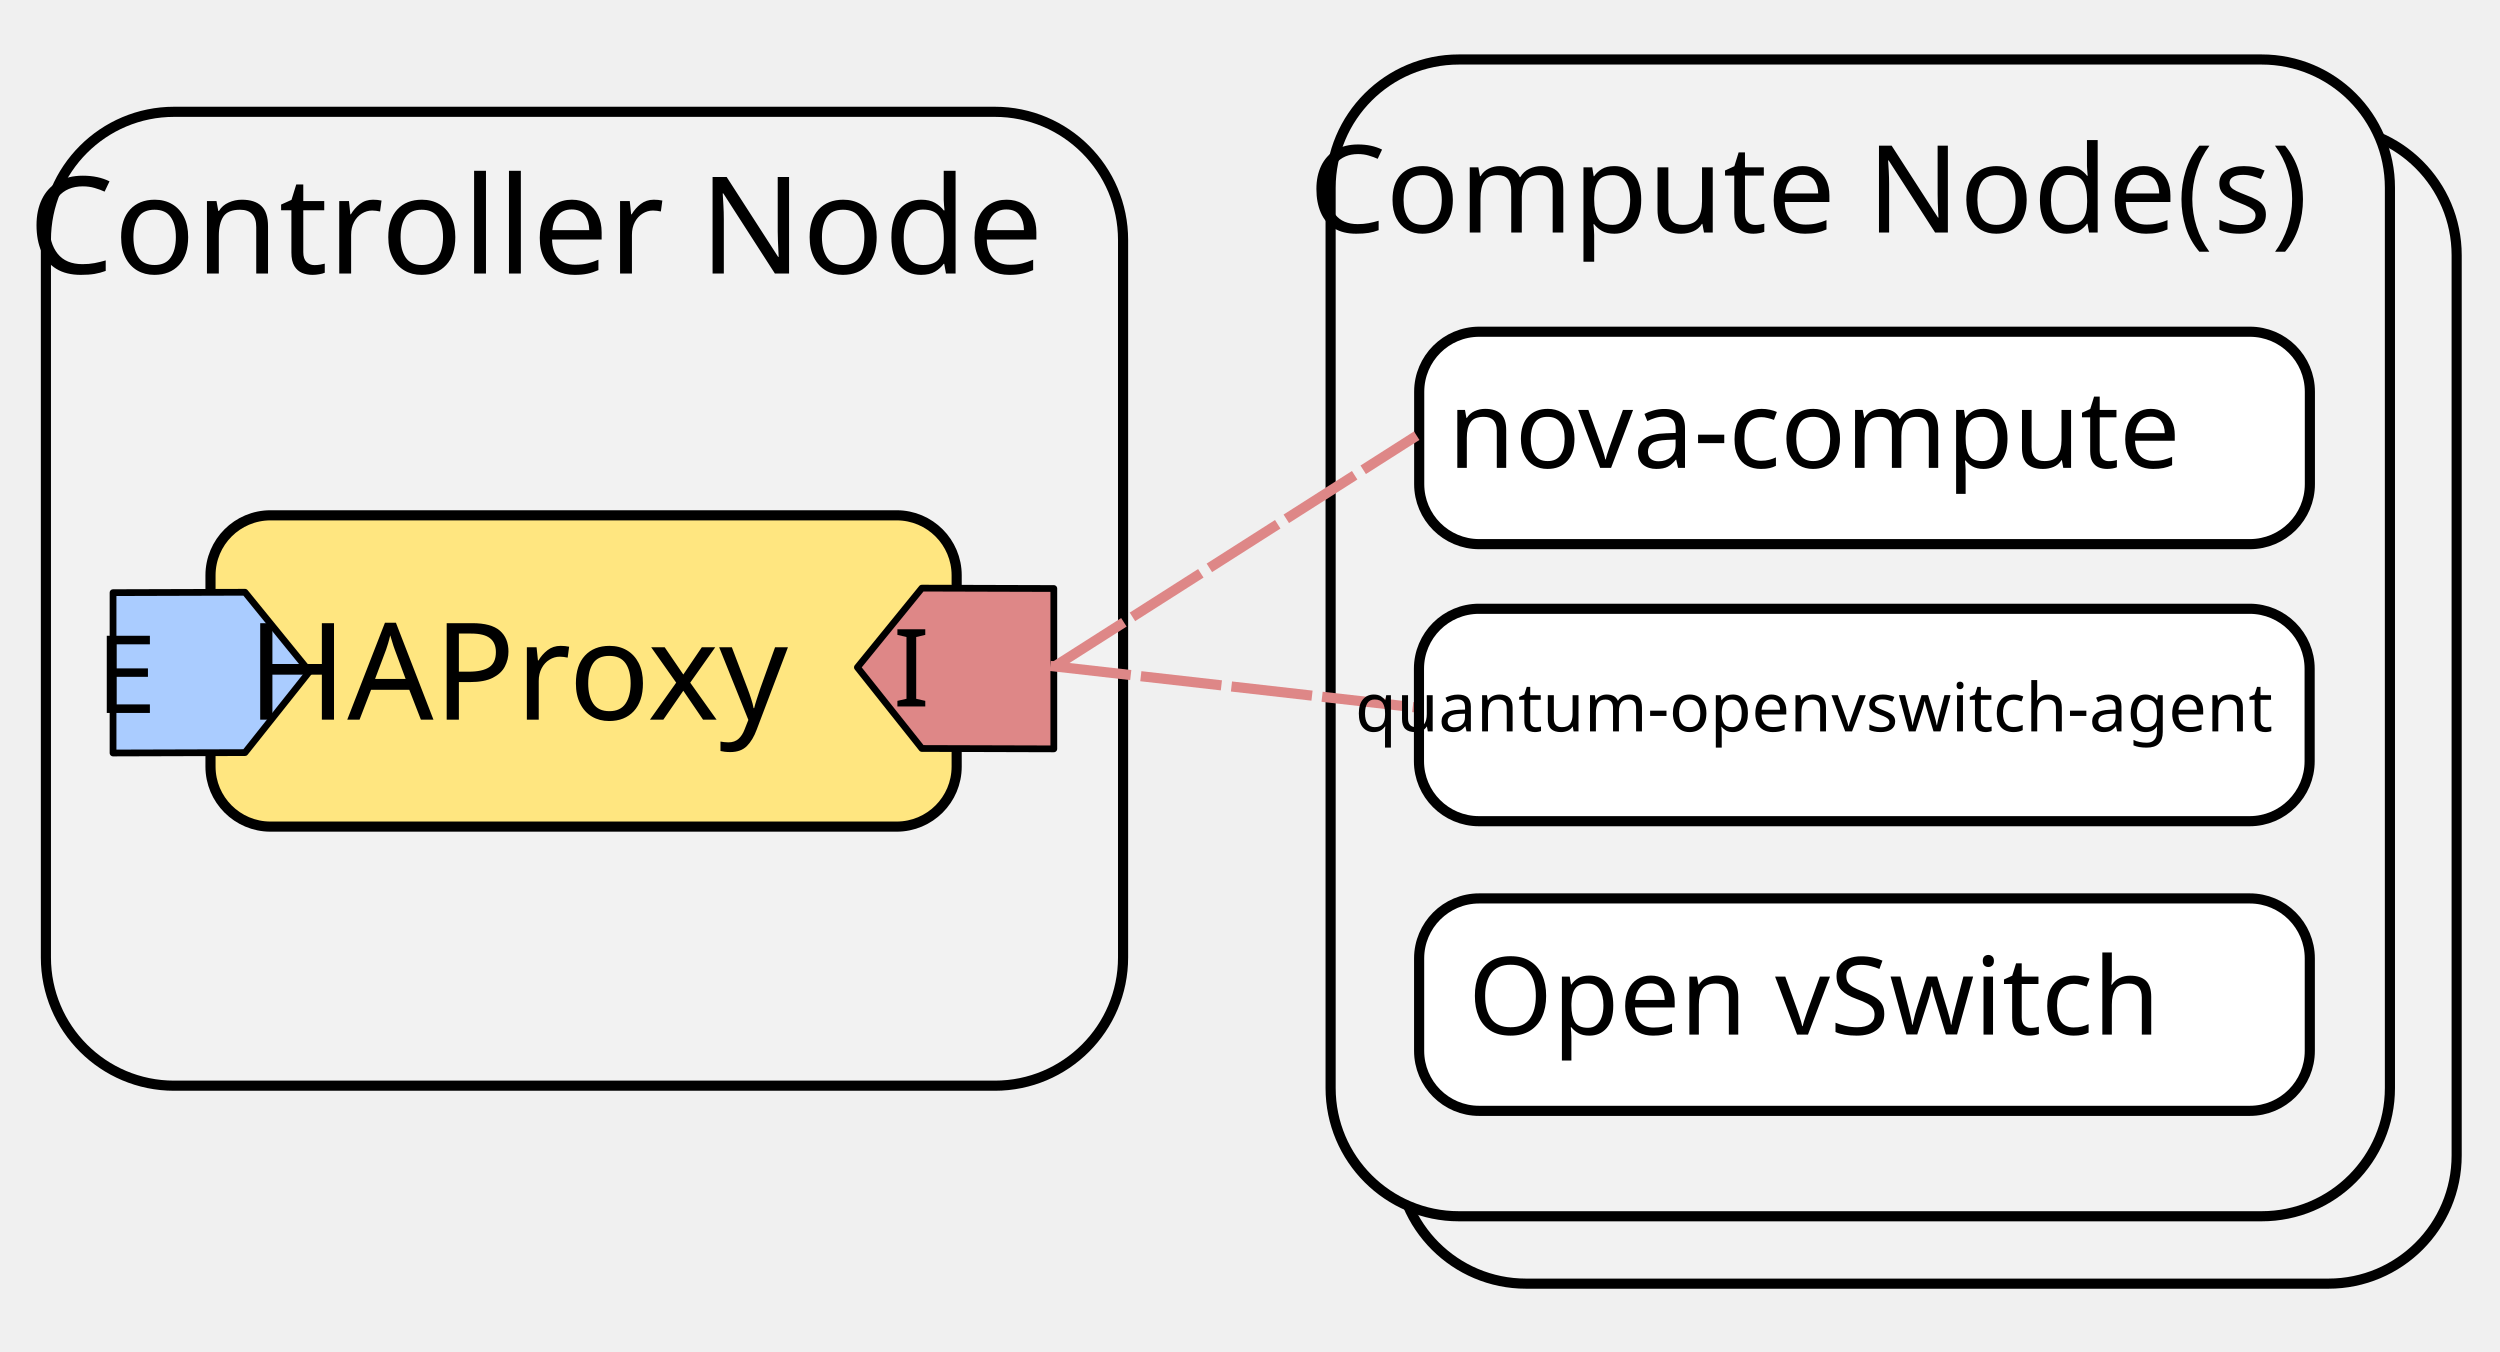
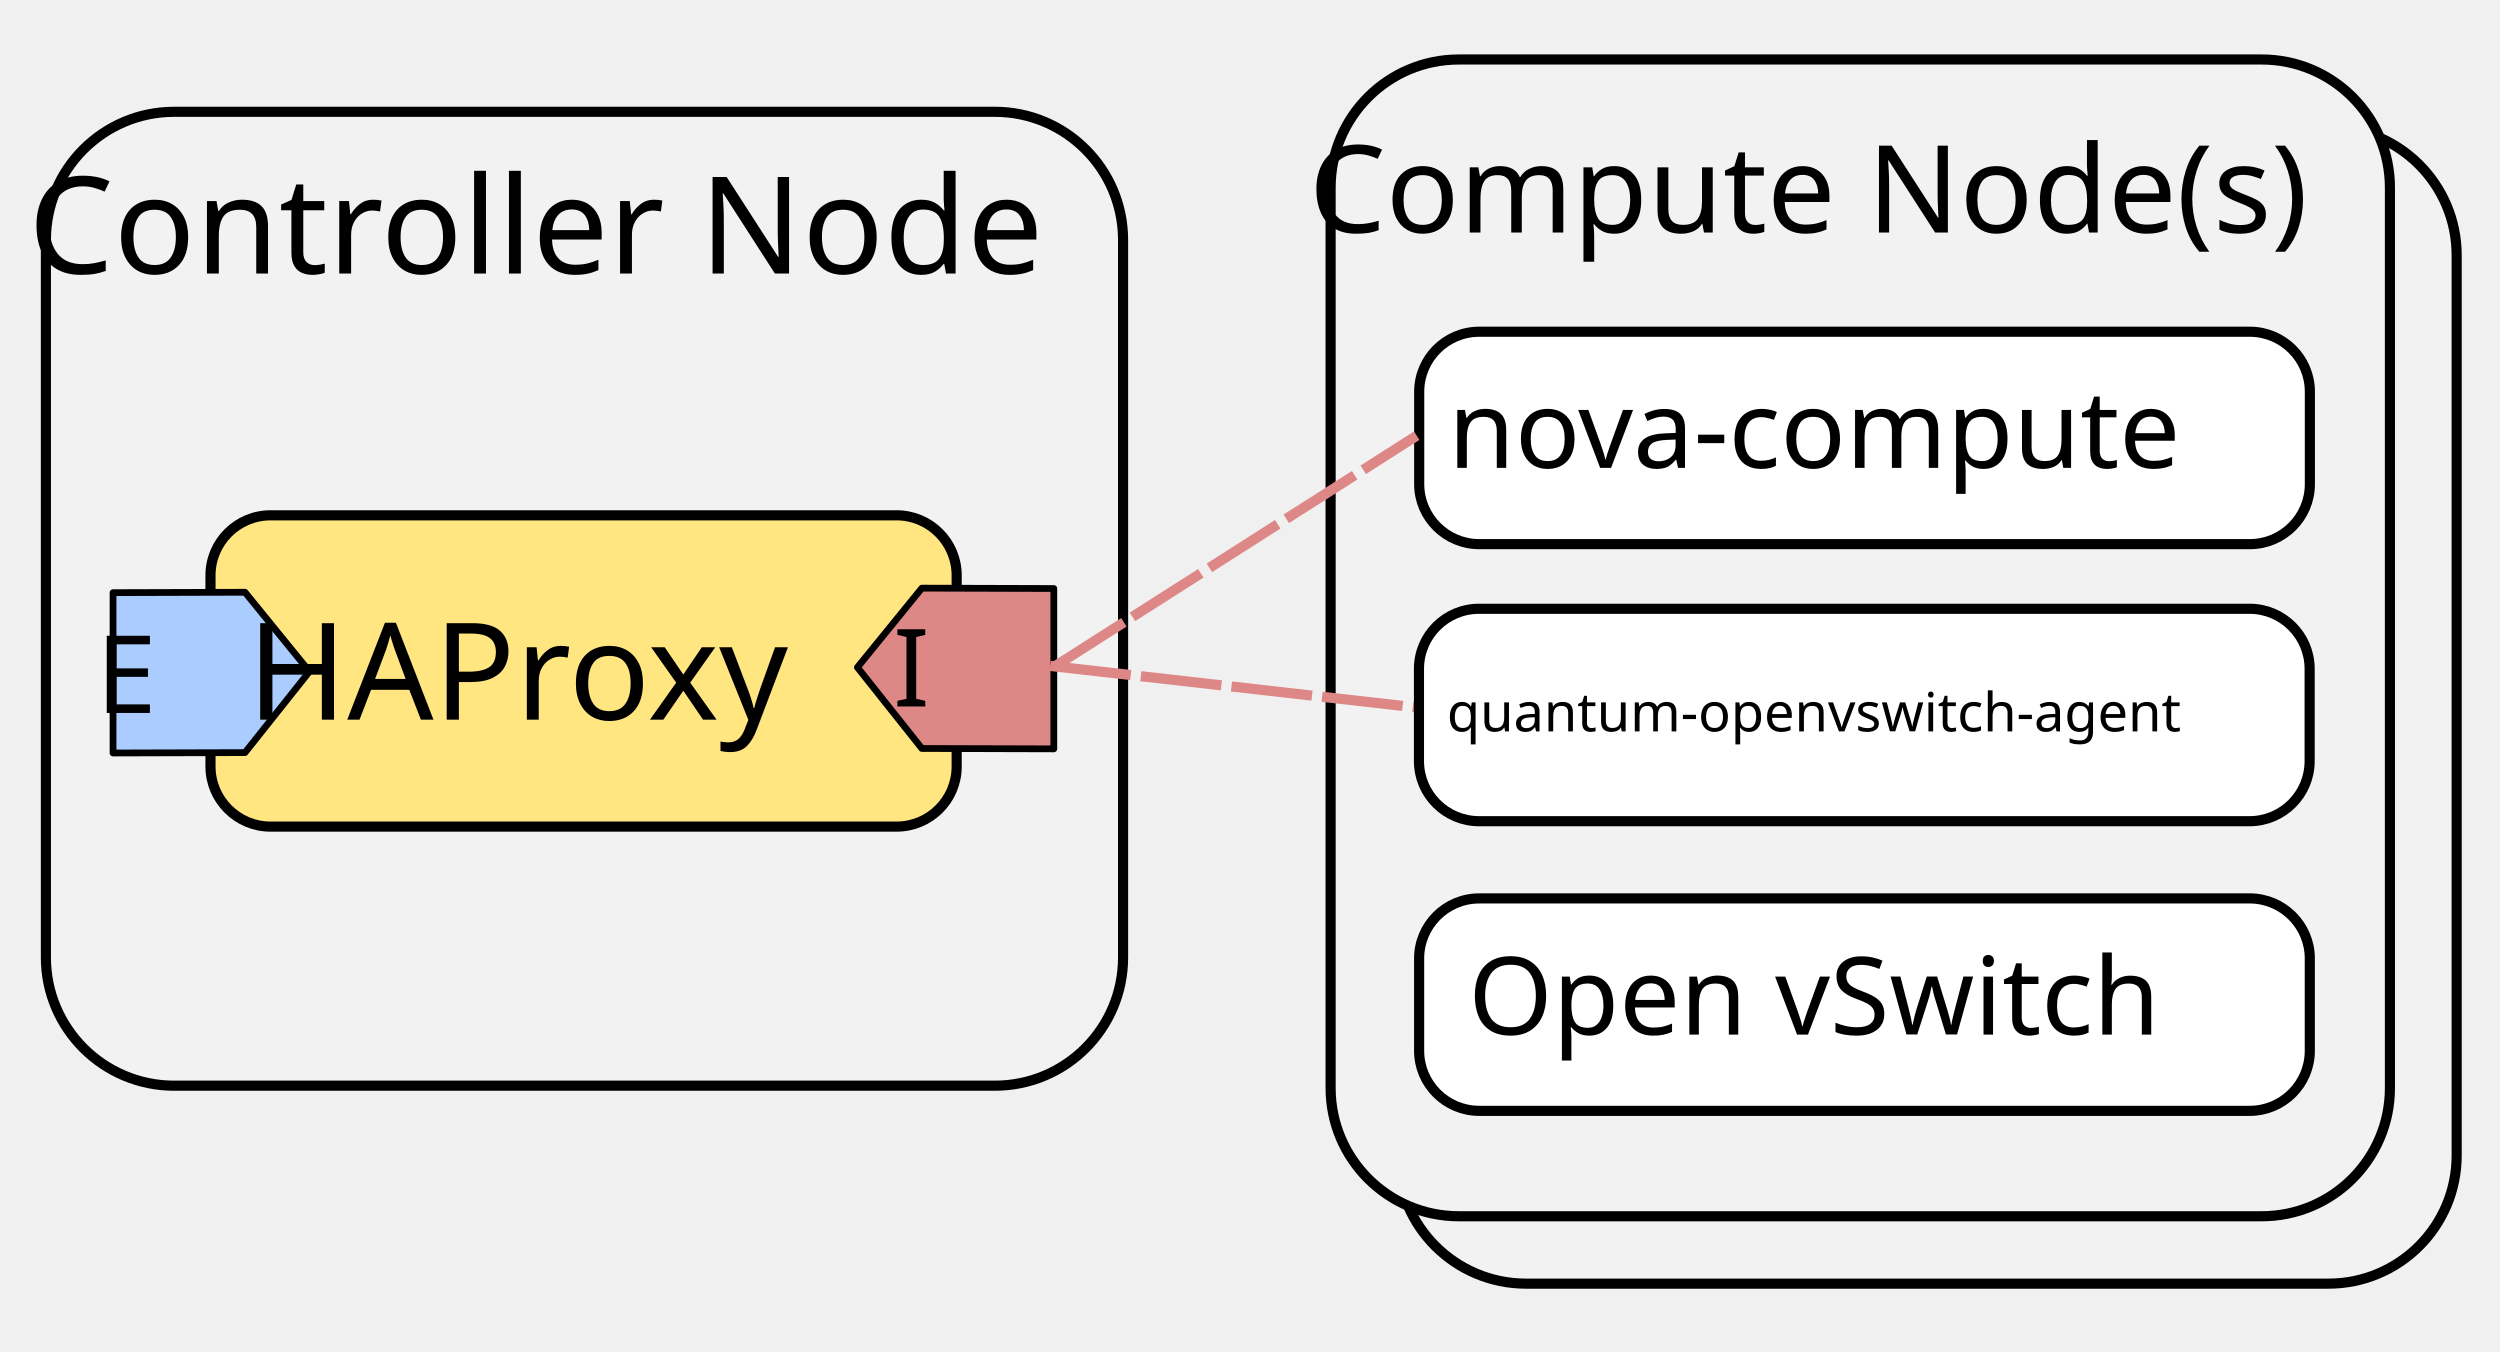
<svg xmlns="http://www.w3.org/2000/svg" version="1.1" viewBox="0 0 740 400" stroke-miterlimit="10" id="svg2" width="100%" height="100%" style="fill:none;stroke:none">
  <defs id="defs189">
    <clipPath id="p.0-9">
      <path d="M 0,0 776,0 776,778 0,778 0,0 z" clip-rule="nonzero" id="path5-4" />
    </clipPath>
  </defs>
  <clipPath id="p.0">
    <path d="M 0,0 872,0 872,800 0,800 0,0 z" clip-rule="nonzero" id="path5" />
  </clipPath>
  <g clip-path="url(#p.0)" id="g7" transform="translate(0,-400)">
    <path d="m 0,0 872.753,0 0,800.507 -872.753,0 z" id="path9" style="fill:#000000;fill-opacity:0;fill-rule:nonzero" />
    <path d="M 594.772,352.299 461.78,724.504" id="path129" style="fill:#000000;fill-opacity:0;fill-rule:nonzero" />
    <path d="M 594.772,400.299 461.78,724.504" id="path135" style="fill:#000000;fill-opacity:0;fill-rule:nonzero" />
    <g style="fill:none;stroke:none" clip-path="url(#p.0-9)" id="g7-8" transform="translate(2.17745,91.00422)">
      <path d="m 0,266 776.635,0 0,778.055 -776.635,0 z" id="path9-8" style="fill:#000000;fill-opacity:0;fill-rule:nonzero" />
      <path d="m 210.54,578.746 290.772,-0.447" id="path147" style="fill:#000000;fill-opacity:0;fill-rule:nonzero" />
      <rect style="fill:#f2f2f2;fill-opacity:1;stroke:#000000;stroke-width:3;stroke-linejoin:round;stroke-miterlimit:10;stroke-opacity:1;stroke-dasharray:none" id="rect3134" width="318.845" height="288.272" x="11.408" y="342.091" ry="37.959" />
      <g id="g3962" transform="translate(-20,266)">
        <rect ry="17.772" y="195.528" x="80.13" height="92.147" width="220.866" id="rect3904" style="fill:#ffe680;fill-opacity:1;stroke:#000000;stroke-width:3;stroke-linejoin:round;stroke-miterlimit:10;stroke-opacity:1;stroke-dasharray:none" />
        <a transform="translate(-201.004,73.62736)" id="a3908">
          <path id="rect3906" d="m 252.289,144.794 39.057,-0.117 19.082,23.455 -19.082,24.007 -39.057,0.117 z" style="fill:#aaccff;fill-opacity:1;stroke:#000000;stroke-width:2;stroke-linejoin:round;stroke-miterlimit:10;stroke-opacity:1;stroke-dasharray:none" />
        </a>
        <a style="fill:#de8787" transform="matrix(-1,0,0,1,582.0398,72.40355)" id="a3908-1">
          <path id="rect3906-7" d="m 252.289,144.794 39.057,-0.117 19.082,23.455 -19.082,24.007 -39.057,0.117 z" style="fill:#de8787;fill-opacity:1;stroke:#000000;stroke-width:2;stroke-linejoin:round;stroke-miterlimit:10;stroke-opacity:1;stroke-dasharray:none" />
        </a>
        <text id="text3933" y="256.016" x="189.729" style="font-size:16px;font-style:normal;font-weight:normal;text-align:center;line-height:125%;letter-spacing:0px;word-spacing:0px;text-anchor:middle;fill:#000000;fill-opacity:1;stroke:none;font-family:Sans" xml:space="preserve">
          <tspan style="font-size:40px;font-weight:normal;-inkscape-font-specification:Sans" y="256.016" x="189.729" id="tspan3935">HAProxy</tspan>
        </text>
        <text id="text3937" y="254.03" x="73.932" style="font-size:16px;font-style:normal;font-weight:normal;text-align:center;line-height:125%;letter-spacing:0px;word-spacing:0px;text-anchor:middle;fill:#000000;fill-opacity:1;stroke:none;font-family:Sans" xml:space="preserve">
          <tspan style="font-size:32px;font-weight:normal;-inkscape-font-specification:Sans" y="254.03" x="73.932" id="tspan3939">E</tspan>
        </text>
        <text id="text3937-4" y="252.105" x="306.316" style="font-size:16px;font-style:normal;font-weight:normal;text-align:center;line-height:125%;letter-spacing:0px;word-spacing:0px;text-anchor:middle;fill:#000000;fill-opacity:1;stroke:none;font-family:Sans" xml:space="preserve">
          <tspan style="font-size:32px;font-style:normal;font-variant:normal;font-weight:normal;font-stretch:normal;font-family:Sans;-inkscape-font-specification:Sans" y="252.105" x="306.316" id="tspan3939-0">I</tspan>
        </text>
      </g>
      <text xml:space="preserve" style="font-size:16px;font-style:normal;font-weight:normal;text-align:center;line-height:125%;letter-spacing:0px;word-spacing:0px;text-anchor:middle;fill:#000000;fill-opacity:1;stroke:none;font-family:Sans" x="170.972" y="389.953" id="text3975">
        <tspan id="tspan3977" x="170.972" y="389.953" style="font-size:40px">Controller Node</tspan>
      </text>
      <rect style="fill:#f2f2f2;fill-opacity:1;stroke:#000000;stroke-width:3;stroke-linejoin:round;stroke-miterlimit:10;stroke-opacity:1;stroke-dasharray:none" id="rect3134-9-2-4" width="313.429" height="342.345" x="411.565" y="346.611" ry="37.959" />
      <rect style="fill:#f2f2f2;fill-opacity:1;stroke:#000000;stroke-width:3;stroke-linejoin:round;stroke-miterlimit:10;stroke-opacity:1;stroke-dasharray:none" id="rect3134-9-5" width="313.556" height="342.401" x="391.684" y="326.606" ry="37.959" />
      <text xml:space="preserve" style="font-size:16px;font-style:normal;font-weight:normal;text-align:center;line-height:125%;letter-spacing:0px;word-spacing:0px;text-anchor:middle;fill:#000000;fill-opacity:1;stroke:none;font-family:Sans" x="547.667" y="377.821" id="text3975-4-5">
        <tspan id="tspan3977-8-1" x="547.667" y="377.821" style="font-size:36px">Compute Node(s)</tspan>
      </text>
      <rect ry="17.772" y="407.186" x="417.906" height="62.878" width="263.639" id="rect3904-8-7" style="fill:#ffffff;fill-opacity:1;stroke:#000000;stroke-width:3;stroke-linejoin:round;stroke-miterlimit:10;stroke-opacity:1;stroke-dasharray:none" />
      <text xml:space="preserve" style="font-size:16px;font-style:normal;font-weight:normal;text-align:center;line-height:125%;letter-spacing:0px;word-spacing:0px;text-anchor:middle;fill:#000000;fill-opacity:1;stroke:none;font-family:Sans" x="549.383" y="447.491" id="text4021-1">
        <tspan id="tspan4023-1" x="549.383" y="447.491" style="font-size:32px">nova-compute</tspan>
      </text>
      <path style="fill:none;stroke:#de8787;stroke-width:3;stroke-linecap:butt;stroke-linejoin:miter;stroke-miterlimit:10;stroke-opacity:1;stroke-dasharray:24, 3;stroke-dashoffset:0" d="m 308.679,506.109 109.034,12.37" id="path4081" />
      <rect ry="17.772" y="489.191" x="417.836" height="62.878" width="263.639" id="rect3904-8-7-2" style="fill:#ffffff;fill-opacity:1;stroke:#000000;stroke-width:3;stroke-linejoin:round;stroke-miterlimit:10;stroke-opacity:1;stroke-dasharray:none" />
      <text xml:space="preserve" style="font-size:16px;font-style:normal;font-weight:normal;text-align:center;line-height:125%;letter-spacing:0px;word-spacing:0px;text-anchor:middle;fill:#000000;fill-opacity:1;stroke:none;font-family:Sans" x="549.313" y="525.496" id="text4021-1-4">
-         <tspan id="tspan4023-1-5" x="549.313" y="525.496" style="font-size:20px">quantum-openvswitch-agent</tspan>
+         <tspan id="tspan4023-1-5" x="549.313" y="525.496" style="font-size:16px">quantum-openvswitch-agent</tspan>
      </text>
      <rect ry="17.772" y="574.929" x="417.884" height="62.878" width="263.639" id="rect3904-8-7-2-5" style="fill:#ffffff;fill-opacity:1;stroke:#000000;stroke-width:3;stroke-linejoin:round;stroke-miterlimit:10;stroke-opacity:1;stroke-dasharray:none" />
      <text xml:space="preserve" style="font-size:16px;font-style:normal;font-weight:normal;text-align:center;line-height:125%;letter-spacing:0px;word-spacing:0px;text-anchor:middle;fill:#000000;fill-opacity:1;stroke:none;font-family:Sans" x="549.362" y="615.234" id="text4021-1-4-1">
        <tspan id="tspan4023-1-5-7" x="549.362" y="615.234" style="font-size:32px">Open vSwitch</tspan>
      </text>
      <path style="fill:none;stroke:#de8787;stroke-width:3;stroke-linecap:butt;stroke-linejoin:miter;stroke-miterlimit:10;stroke-opacity:1;stroke-dasharray:24, 3;stroke-dashoffset:0" d="M 310.255,506.099 417.17,437.96" id="path4081-1" />
    </g>
  </g>
</svg>
